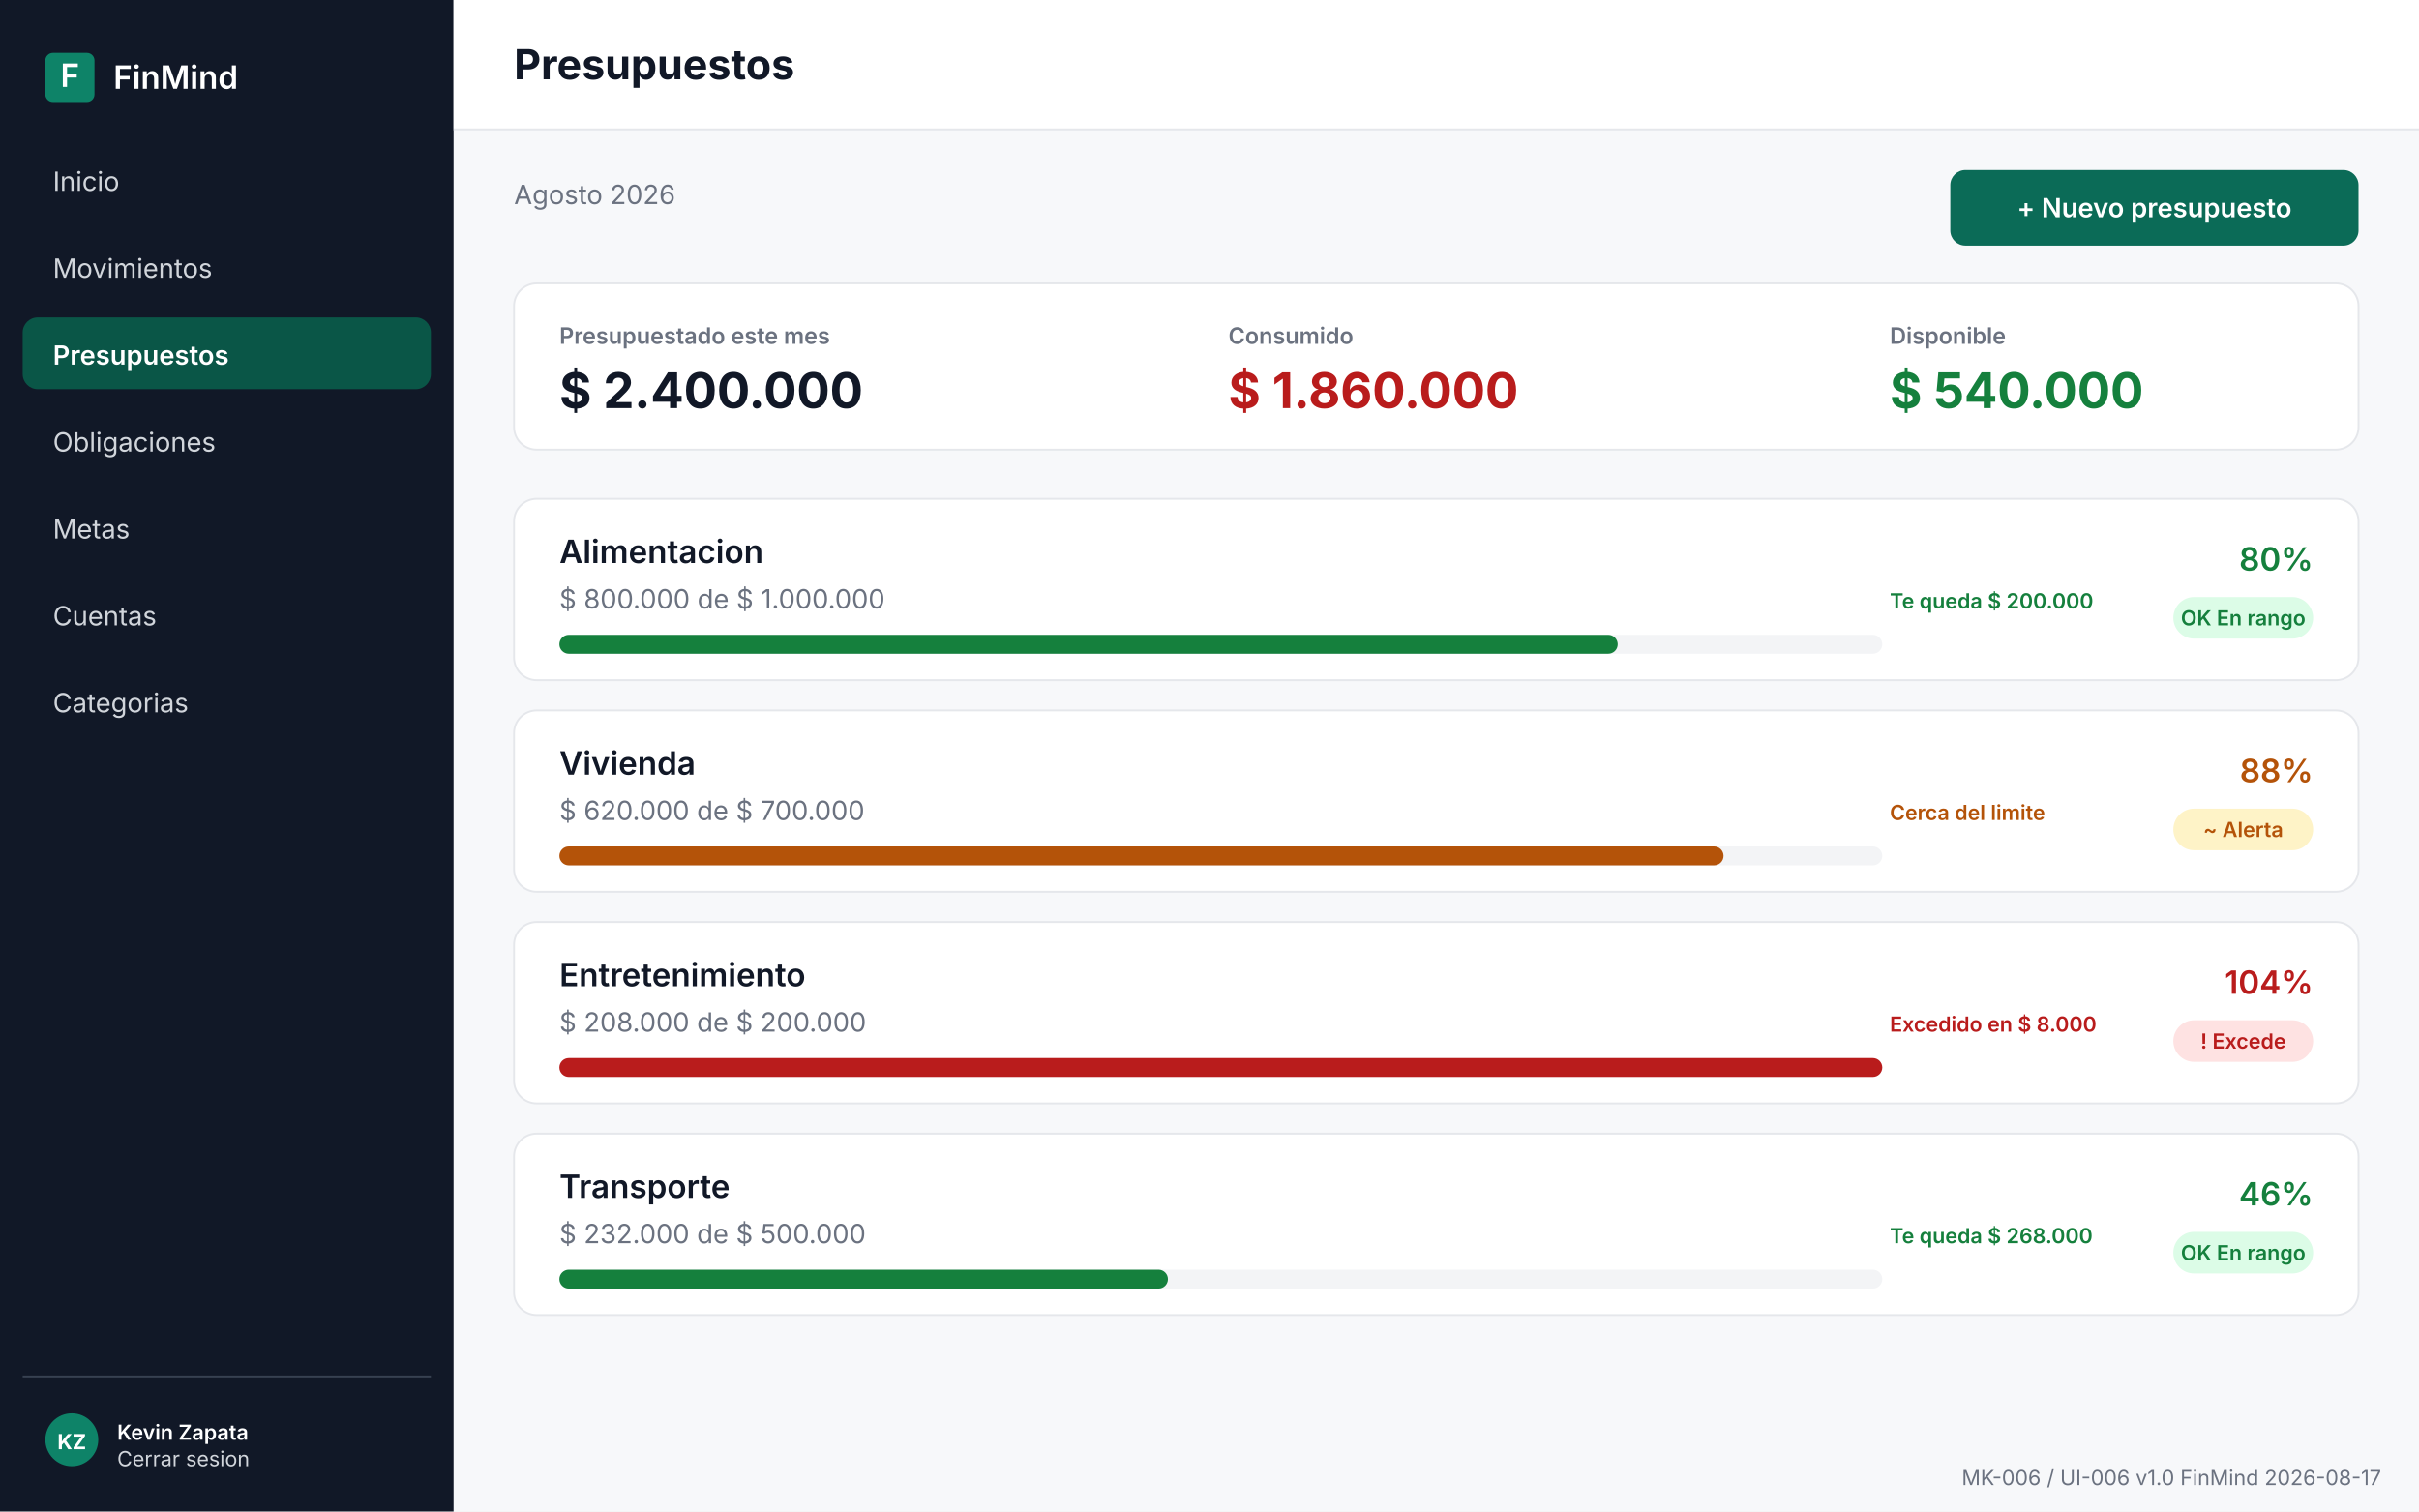
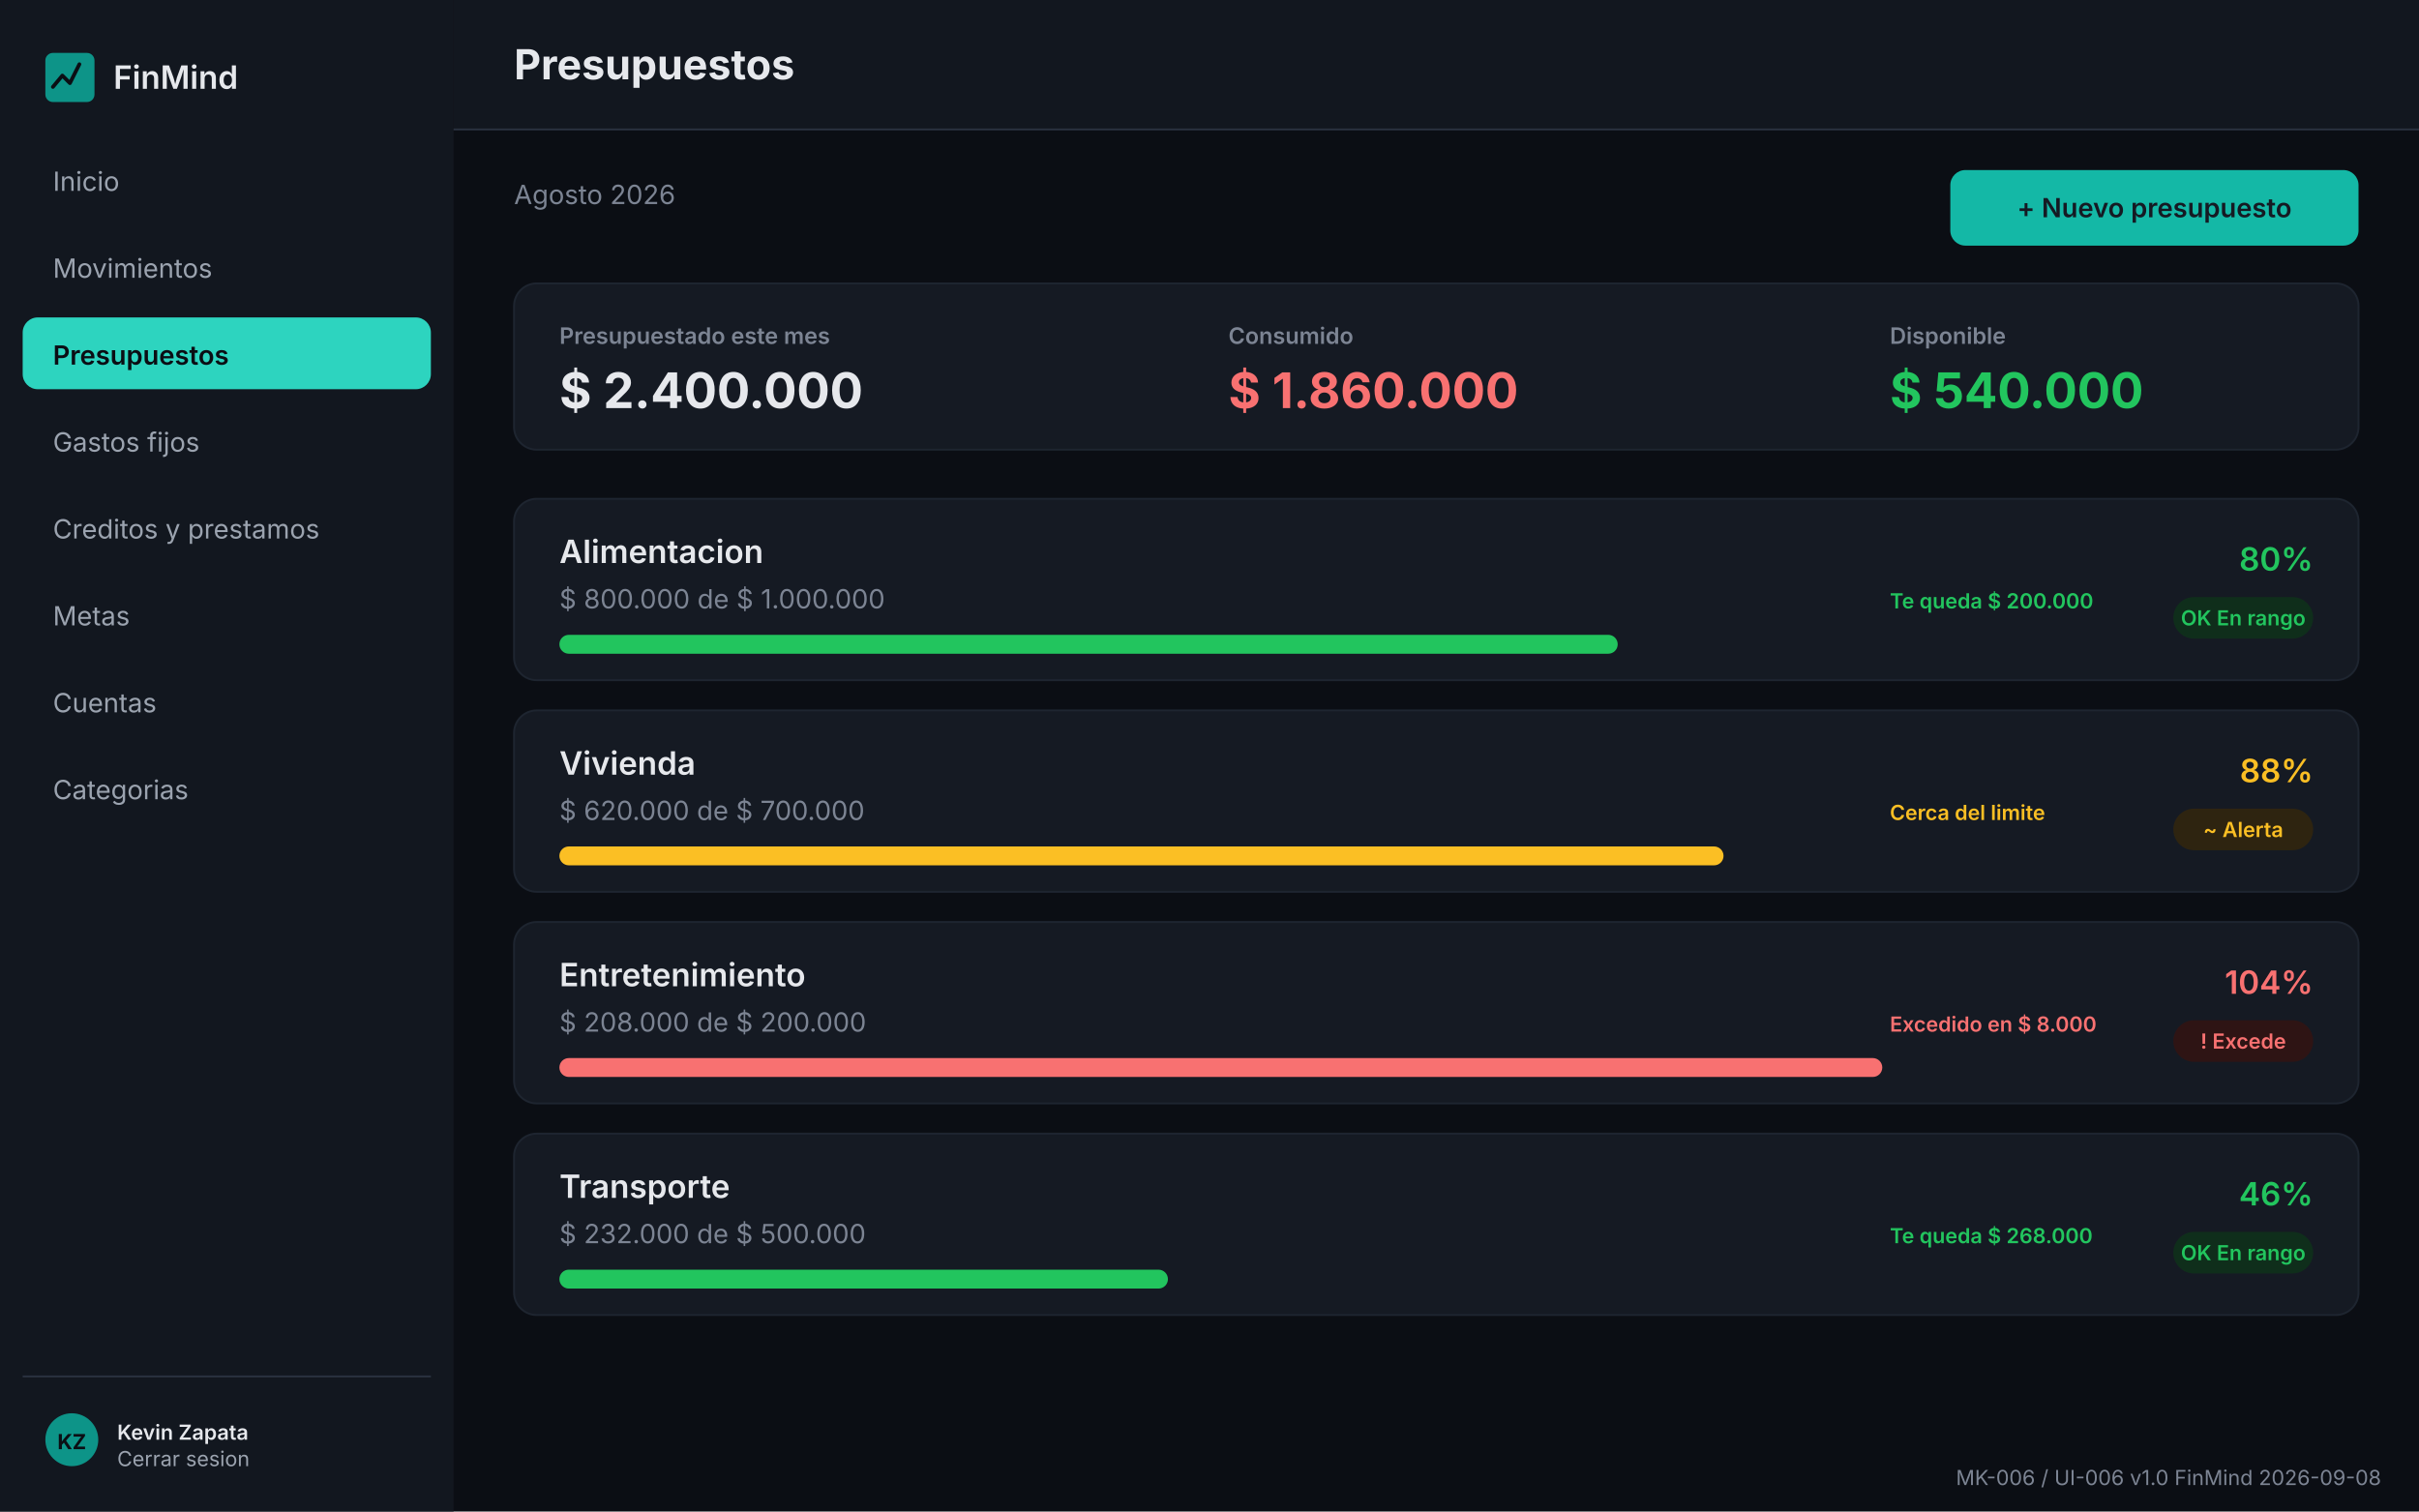
<svg xmlns="http://www.w3.org/2000/svg" viewBox="0 0 1280 800" width="1280" height="800" role="img" aria-labelledby="t d">
-   <rect x="0" y="0" width="1280" height="800" rx="0" fill="#F7F8FA" />
-   <rect x="0" y="0" width="240" height="800" rx="0" fill="#111827" />
-   <rect x="24" y="28" width="26" height="26" rx="4" fill="#0E8368" />
-   <text x="37" y="46" font-family="Inter, 'Segoe UI', system-ui, sans-serif" font-size="17" font-weight="600" fill="#FFFFFF" text-anchor="middle">F</text>
-   <text x="60" y="47" font-family="Inter, 'Segoe UI', system-ui, sans-serif" font-size="17" font-weight="600" fill="#FFFFFF" text-anchor="start">FinMind</text>
-   <text x="28" y="101" font-family="Inter, 'Segoe UI', system-ui, sans-serif" font-size="14" font-weight="400" fill="#D1D5DB" text-anchor="start">Inicio</text>
-   <text x="28" y="147" font-family="Inter, 'Segoe UI', system-ui, sans-serif" font-size="14" font-weight="400" fill="#D1D5DB" text-anchor="start">Movimientos</text>
-   <rect x="12" y="168" width="216" height="38" rx="8" fill="#0A5647" />
-   <text x="28" y="193" font-family="Inter, 'Segoe UI', system-ui, sans-serif" font-size="14" font-weight="600" fill="#FFFFFF" text-anchor="start">Presupuestos</text>
-   <text x="28" y="239" font-family="Inter, 'Segoe UI', system-ui, sans-serif" font-size="14" font-weight="400" fill="#D1D5DB" text-anchor="start">Obligaciones</text>
-   <text x="28" y="285" font-family="Inter, 'Segoe UI', system-ui, sans-serif" font-size="14" font-weight="400" fill="#D1D5DB" text-anchor="start">Metas</text>
-   <text x="28" y="331" font-family="Inter, 'Segoe UI', system-ui, sans-serif" font-size="14" font-weight="400" fill="#D1D5DB" text-anchor="start">Cuentas</text>
-   <text x="28" y="377" font-family="Inter, 'Segoe UI', system-ui, sans-serif" font-size="14" font-weight="400" fill="#D1D5DB" text-anchor="start">Categorias</text>
-   <rect x="12" y="728" width="216" height="1" rx="0" fill="#374151" />
-   <rect x="24" y="748" width="28" height="28" rx="14" fill="#0E8368" />
-   <text x="38" y="767" font-family="Inter, 'Segoe UI', system-ui, sans-serif" font-size="11" font-weight="700" fill="#FFFFFF" text-anchor="middle">KZ</text>
-   <text x="62" y="762" font-family="Inter, 'Segoe UI', system-ui, sans-serif" font-size="11" font-weight="600" fill="#FFFFFF" text-anchor="start">Kevin Zapata</text>
-   <text x="62" y="776" font-family="Inter, 'Segoe UI', system-ui, sans-serif" font-size="11" font-weight="400" fill="#D1D5DB" text-anchor="start">Cerrar sesion</text>
-   <rect x="240" y="0" width="1040" height="68" rx="0" fill="#FFFFFF" />
-   <rect x="240" y="68" width="1040" height="1" rx="0" fill="#E5E7EB" />
-   <text x="272" y="42" font-family="Inter, 'Segoe UI', system-ui, sans-serif" font-size="22" font-weight="700" fill="#111827" text-anchor="start">Presupuestos</text>
-   <text x="272" y="108" font-family="Inter, 'Segoe UI', system-ui, sans-serif" font-size="14" font-weight="400" fill="#6B7280" text-anchor="start">Agosto 2026</text>
-   <rect x="1032" y="90" width="216" height="40" rx="8" fill="#0B6B57" />
-   <text x="1140.0" y="115.0" font-family="Inter, 'Segoe UI', system-ui, sans-serif" font-size="14" font-weight="600" fill="#FFFFFF" text-anchor="middle">+ Nuevo presupuesto</text>
-   <rect x="272" y="150" width="976" height="88" rx="12" fill="#FFFFFF" stroke="#E5E7EB" stroke-width="1" />
-   <text x="296" y="182" font-family="Inter, 'Segoe UI', system-ui, sans-serif" font-size="12" font-weight="600" fill="#6B7280" text-anchor="start">Presupuestado este mes</text>
-   <text x="296" y="216" font-family="Inter, 'Segoe UI', system-ui, sans-serif" font-size="26" font-weight="700" fill="#111827" text-anchor="start">$ 2.400.000</text>
-   <text x="650" y="182" font-family="Inter, 'Segoe UI', system-ui, sans-serif" font-size="12" font-weight="600" fill="#6B7280" text-anchor="start">Consumido</text>
-   <text x="650" y="216" font-family="Inter, 'Segoe UI', system-ui, sans-serif" font-size="26" font-weight="700" fill="#B91C1C" text-anchor="start">$ 1.860.000</text>
-   <text x="1000" y="182" font-family="Inter, 'Segoe UI', system-ui, sans-serif" font-size="12" font-weight="600" fill="#6B7280" text-anchor="start">Disponible</text>
-   <text x="1000" y="216" font-family="Inter, 'Segoe UI', system-ui, sans-serif" font-size="26" font-weight="700" fill="#15803D" text-anchor="start">$ 540.000</text>
-   <rect x="272" y="264" width="976" height="96" rx="12" fill="#FFFFFF" stroke="#E5E7EB" stroke-width="1" />
-   <text x="296" y="298" font-family="Inter, 'Segoe UI', system-ui, sans-serif" font-size="17" font-weight="600" fill="#111827" text-anchor="start">Alimentacion</text>
-   <text x="296" y="322" font-family="Inter, 'Segoe UI', system-ui, sans-serif" font-size="14" font-weight="400" fill="#6B7280" text-anchor="start">$ 800.000 de $ 1.000.000</text>
-   <rect x="296" y="336" width="700" height="10" rx="5" fill="#F3F4F6" />
-   <rect x="296" y="336" width="560" height="10" rx="5" fill="#15803D" />
-   <text x="1224" y="302" font-family="Inter, 'Segoe UI', system-ui, sans-serif" font-size="17" font-weight="600" fill="#15803D" text-anchor="end">80%</text>
-   <rect x="1150" y="316" width="74" height="22" rx="11" fill="#DCFCE7" />
-   <text x="1187" y="331" font-family="Inter, 'Segoe UI', system-ui, sans-serif" font-size="11" font-weight="600" fill="#15803D" text-anchor="middle">OK En rango</text>
-   <text x="296" y="356" font-family="Inter, 'Segoe UI', system-ui, sans-serif" font-size="11" font-weight="400" fill="#111827" text-anchor="start" />
-   <text x="1000" y="322" font-family="Inter, 'Segoe UI', system-ui, sans-serif" font-size="11" font-weight="600" fill="#15803D" text-anchor="start">Te queda $ 200.000</text>
-   <rect x="272" y="376" width="976" height="96" rx="12" fill="#FFFFFF" stroke="#E5E7EB" stroke-width="1" />
-   <text x="296" y="410" font-family="Inter, 'Segoe UI', system-ui, sans-serif" font-size="17" font-weight="600" fill="#111827" text-anchor="start">Vivienda</text>
-   <text x="296" y="434" font-family="Inter, 'Segoe UI', system-ui, sans-serif" font-size="14" font-weight="400" fill="#6B7280" text-anchor="start">$ 620.000 de $ 700.000</text>
-   <rect x="296" y="448" width="700" height="10" rx="5" fill="#F3F4F6" />
-   <rect x="296" y="448" width="616" height="10" rx="5" fill="#B45309" />
-   <text x="1224" y="414" font-family="Inter, 'Segoe UI', system-ui, sans-serif" font-size="17" font-weight="600" fill="#B45309" text-anchor="end">88%</text>
-   <rect x="1150" y="428" width="74" height="22" rx="11" fill="#FEF3C7" />
-   <text x="1187" y="443" font-family="Inter, 'Segoe UI', system-ui, sans-serif" font-size="11" font-weight="600" fill="#B45309" text-anchor="middle">~ Alerta</text>
-   <text x="296" y="468" font-family="Inter, 'Segoe UI', system-ui, sans-serif" font-size="11" font-weight="400" fill="#111827" text-anchor="start" />
-   <text x="1000" y="434" font-family="Inter, 'Segoe UI', system-ui, sans-serif" font-size="11" font-weight="600" fill="#B45309" text-anchor="start">Cerca del limite</text>
-   <rect x="272" y="488" width="976" height="96" rx="12" fill="#FFFFFF" stroke="#E5E7EB" stroke-width="1" />
-   <text x="296" y="522" font-family="Inter, 'Segoe UI', system-ui, sans-serif" font-size="17" font-weight="600" fill="#111827" text-anchor="start">Entretenimiento</text>
-   <text x="296" y="546" font-family="Inter, 'Segoe UI', system-ui, sans-serif" font-size="14" font-weight="400" fill="#6B7280" text-anchor="start">$ 208.000 de $ 200.000</text>
-   <rect x="296" y="560" width="700" height="10" rx="5" fill="#F3F4F6" />
-   <rect x="296" y="560" width="700" height="10" rx="5" fill="#B91C1C" />
-   <text x="1224" y="526" font-family="Inter, 'Segoe UI', system-ui, sans-serif" font-size="17" font-weight="600" fill="#B91C1C" text-anchor="end">104%</text>
-   <rect x="1150" y="540" width="74" height="22" rx="11" fill="#FEE2E2" />
-   <text x="1187" y="555" font-family="Inter, 'Segoe UI', system-ui, sans-serif" font-size="11" font-weight="600" fill="#B91C1C" text-anchor="middle">! Excede</text>
-   <text x="296" y="580" font-family="Inter, 'Segoe UI', system-ui, sans-serif" font-size="11" font-weight="400" fill="#111827" text-anchor="start" />
-   <text x="1000" y="546" font-family="Inter, 'Segoe UI', system-ui, sans-serif" font-size="11" font-weight="600" fill="#B91C1C" text-anchor="start">Excedido en $ 8.000</text>
-   <rect x="272" y="600" width="976" height="96" rx="12" fill="#FFFFFF" stroke="#E5E7EB" stroke-width="1" />
-   <text x="296" y="634" font-family="Inter, 'Segoe UI', system-ui, sans-serif" font-size="17" font-weight="600" fill="#111827" text-anchor="start">Transporte</text>
-   <text x="296" y="658" font-family="Inter, 'Segoe UI', system-ui, sans-serif" font-size="14" font-weight="400" fill="#6B7280" text-anchor="start">$ 232.000 de $ 500.000</text>
-   <rect x="296" y="672" width="700" height="10" rx="5" fill="#F3F4F6" />
-   <rect x="296" y="672" width="322" height="10" rx="5" fill="#15803D" />
-   <text x="1224" y="638" font-family="Inter, 'Segoe UI', system-ui, sans-serif" font-size="17" font-weight="600" fill="#15803D" text-anchor="end">46%</text>
-   <rect x="1150" y="652" width="74" height="22" rx="11" fill="#DCFCE7" />
-   <text x="1187" y="667" font-family="Inter, 'Segoe UI', system-ui, sans-serif" font-size="11" font-weight="600" fill="#15803D" text-anchor="middle">OK En rango</text>
-   <text x="296" y="692" font-family="Inter, 'Segoe UI', system-ui, sans-serif" font-size="11" font-weight="400" fill="#111827" text-anchor="start" />
-   <text x="1000" y="658" font-family="Inter, 'Segoe UI', system-ui, sans-serif" font-size="11" font-weight="600" fill="#15803D" text-anchor="start">Te queda $ 268.000</text>
-   <text x="1260" y="786" font-family="Inter, 'Segoe UI', system-ui, sans-serif" font-size="11" font-weight="400" fill="#6B7280" text-anchor="end">MK-006 / UI-006  v1.0  FinMind  2026-08-17</text>
+   <rect x="0" y="0" width="1280" height="800" rx="0" fill="#0B0E14" />
+   <rect x="0" y="0" width="240" height="800" rx="0" fill="#12171F" />
+   <rect x="24" y="28" width="26" height="26" rx="4" fill="#0D9488" />
+   <polyline points="28,46 33,40 37,44 42,34" fill="none" stroke="#0B0E14" stroke-width="2" stroke-linecap="round" stroke-linejoin="round" />
+   <text x="60" y="47" font-family="Inter, 'Segoe UI', system-ui, sans-serif" font-size="17" font-weight="600" fill="#E6E8EC" text-anchor="start">FinMind</text>
+   <text x="28" y="101" font-family="Inter, 'Segoe UI', system-ui, sans-serif" font-size="14" font-weight="400" fill="#9BA3AF" text-anchor="start">Inicio</text>
+   <text x="28" y="147" font-family="Inter, 'Segoe UI', system-ui, sans-serif" font-size="14" font-weight="400" fill="#9BA3AF" text-anchor="start">Movimientos</text>
+   <rect x="12" y="168" width="216" height="38" rx="8" fill="#2DD4BF" />
+   <text x="28" y="193" font-family="Inter, 'Segoe UI', system-ui, sans-serif" font-size="14" font-weight="600" fill="#0B0E14" text-anchor="start">Presupuestos</text>
+   <text x="28" y="239" font-family="Inter, 'Segoe UI', system-ui, sans-serif" font-size="14" font-weight="400" fill="#9BA3AF" text-anchor="start">Gastos fijos</text>
+   <text x="28" y="285" font-family="Inter, 'Segoe UI', system-ui, sans-serif" font-size="14" font-weight="400" fill="#9BA3AF" text-anchor="start">Creditos y prestamos</text>
+   <text x="28" y="331" font-family="Inter, 'Segoe UI', system-ui, sans-serif" font-size="14" font-weight="400" fill="#9BA3AF" text-anchor="start">Metas</text>
+   <text x="28" y="377" font-family="Inter, 'Segoe UI', system-ui, sans-serif" font-size="14" font-weight="400" fill="#9BA3AF" text-anchor="start">Cuentas</text>
+   <text x="28" y="423" font-family="Inter, 'Segoe UI', system-ui, sans-serif" font-size="14" font-weight="400" fill="#9BA3AF" text-anchor="start">Categorias</text>
+   <rect x="12" y="728" width="216" height="1" rx="0" fill="#2A3240" />
+   <rect x="24" y="748" width="28" height="28" rx="14" fill="#0D9488" />
+   <text x="38" y="767" font-family="Inter, 'Segoe UI', system-ui, sans-serif" font-size="11" font-weight="700" fill="#0B0E14" text-anchor="middle">KZ</text>
+   <text x="62" y="762" font-family="Inter, 'Segoe UI', system-ui, sans-serif" font-size="11" font-weight="600" fill="#E6E8EC" text-anchor="start">Kevin Zapata</text>
+   <text x="62" y="776" font-family="Inter, 'Segoe UI', system-ui, sans-serif" font-size="11" font-weight="400" fill="#9BA3AF" text-anchor="start">Cerrar sesion</text>
+   <rect x="240" y="0" width="1040" height="68" rx="0" fill="#12171F" />
+   <rect x="240" y="68" width="1040" height="1" rx="0" fill="#2A3240" />
+   <text x="272" y="42" font-family="Inter, 'Segoe UI', system-ui, sans-serif" font-size="22" font-weight="700" fill="#E6E8EC" text-anchor="start">Presupuestos</text>
+   <text x="272" y="108" font-family="Inter, 'Segoe UI', system-ui, sans-serif" font-size="14" font-weight="400" fill="#7C8493" text-anchor="start">Agosto 2026</text>
+   <rect x="1032" y="90" width="216" height="40" rx="8" fill="#14B8A6" />
+   <text x="1140.0" y="115.0" font-family="Inter, 'Segoe UI', system-ui, sans-serif" font-size="14" font-weight="600" fill="#151A23" text-anchor="middle">+ Nuevo presupuesto</text>
+   <rect x="272" y="150" width="976" height="88" rx="12" fill="#151A23" stroke="#1E2530" stroke-width="1" />
+   <text x="296" y="182" font-family="Inter, 'Segoe UI', system-ui, sans-serif" font-size="12" font-weight="600" fill="#7C8493" text-anchor="start">Presupuestado este mes</text>
+   <text x="296" y="216" font-family="Inter, 'Segoe UI', system-ui, sans-serif" font-size="26" font-weight="700" fill="#E6E8EC" text-anchor="start">$ 2.400.000</text>
+   <text x="650" y="182" font-family="Inter, 'Segoe UI', system-ui, sans-serif" font-size="12" font-weight="600" fill="#7C8493" text-anchor="start">Consumido</text>
+   <text x="650" y="216" font-family="Inter, 'Segoe UI', system-ui, sans-serif" font-size="26" font-weight="700" fill="#F87171" text-anchor="start">$ 1.860.000</text>
+   <text x="1000" y="182" font-family="Inter, 'Segoe UI', system-ui, sans-serif" font-size="12" font-weight="600" fill="#7C8493" text-anchor="start">Disponible</text>
+   <text x="1000" y="216" font-family="Inter, 'Segoe UI', system-ui, sans-serif" font-size="26" font-weight="700" fill="#22C55E" text-anchor="start">$ 540.000</text>
+   <rect x="272" y="264" width="976" height="96" rx="12" fill="#151A23" stroke="#1E2530" stroke-width="1" />
+   <text x="296" y="298" font-family="Inter, 'Segoe UI', system-ui, sans-serif" font-size="17" font-weight="600" fill="#E6E8EC" text-anchor="start">Alimentacion</text>
+   <text x="296" y="322" font-family="Inter, 'Segoe UI', system-ui, sans-serif" font-size="14" font-weight="400" fill="#7C8493" text-anchor="start">$ 800.000 de $ 1.000.000</text>
+   <rect x="296" y="336" width="700" height="10" rx="5" fill="#151A23" />
+   <rect x="296" y="336" width="560" height="10" rx="5" fill="#22C55E" />
+   <text x="1224" y="302" font-family="Inter, 'Segoe UI', system-ui, sans-serif" font-size="17" font-weight="600" fill="#22C55E" text-anchor="end">80%</text>
+   <rect x="1150" y="316" width="74" height="22" rx="11" fill="#0F2E1B" />
+   <text x="1187" y="331" font-family="Inter, 'Segoe UI', system-ui, sans-serif" font-size="11" font-weight="600" fill="#22C55E" text-anchor="middle">OK En rango</text>
+   <text x="296" y="356" font-family="Inter, 'Segoe UI', system-ui, sans-serif" font-size="11" font-weight="400" fill="#E6E8EC" text-anchor="start" />
+   <text x="1000" y="322" font-family="Inter, 'Segoe UI', system-ui, sans-serif" font-size="11" font-weight="600" fill="#22C55E" text-anchor="start">Te queda $ 200.000</text>
+   <rect x="272" y="376" width="976" height="96" rx="12" fill="#151A23" stroke="#1E2530" stroke-width="1" />
+   <text x="296" y="410" font-family="Inter, 'Segoe UI', system-ui, sans-serif" font-size="17" font-weight="600" fill="#E6E8EC" text-anchor="start">Vivienda</text>
+   <text x="296" y="434" font-family="Inter, 'Segoe UI', system-ui, sans-serif" font-size="14" font-weight="400" fill="#7C8493" text-anchor="start">$ 620.000 de $ 700.000</text>
+   <rect x="296" y="448" width="700" height="10" rx="5" fill="#151A23" />
+   <rect x="296" y="448" width="616" height="10" rx="5" fill="#FBBF24" />
+   <text x="1224" y="414" font-family="Inter, 'Segoe UI', system-ui, sans-serif" font-size="17" font-weight="600" fill="#FBBF24" text-anchor="end">88%</text>
+   <rect x="1150" y="428" width="74" height="22" rx="11" fill="#2E2410" />
+   <text x="1187" y="443" font-family="Inter, 'Segoe UI', system-ui, sans-serif" font-size="11" font-weight="600" fill="#FBBF24" text-anchor="middle">~ Alerta</text>
+   <text x="296" y="468" font-family="Inter, 'Segoe UI', system-ui, sans-serif" font-size="11" font-weight="400" fill="#E6E8EC" text-anchor="start" />
+   <text x="1000" y="434" font-family="Inter, 'Segoe UI', system-ui, sans-serif" font-size="11" font-weight="600" fill="#FBBF24" text-anchor="start">Cerca del limite</text>
+   <rect x="272" y="488" width="976" height="96" rx="12" fill="#151A23" stroke="#1E2530" stroke-width="1" />
+   <text x="296" y="522" font-family="Inter, 'Segoe UI', system-ui, sans-serif" font-size="17" font-weight="600" fill="#E6E8EC" text-anchor="start">Entretenimiento</text>
+   <text x="296" y="546" font-family="Inter, 'Segoe UI', system-ui, sans-serif" font-size="14" font-weight="400" fill="#7C8493" text-anchor="start">$ 208.000 de $ 200.000</text>
+   <rect x="296" y="560" width="700" height="10" rx="5" fill="#151A23" />
+   <rect x="296" y="560" width="700" height="10" rx="5" fill="#F87171" />
+   <text x="1224" y="526" font-family="Inter, 'Segoe UI', system-ui, sans-serif" font-size="17" font-weight="600" fill="#F87171" text-anchor="end">104%</text>
+   <rect x="1150" y="540" width="74" height="22" rx="11" fill="#2E1414" />
+   <text x="1187" y="555" font-family="Inter, 'Segoe UI', system-ui, sans-serif" font-size="11" font-weight="600" fill="#F87171" text-anchor="middle">! Excede</text>
+   <text x="296" y="580" font-family="Inter, 'Segoe UI', system-ui, sans-serif" font-size="11" font-weight="400" fill="#E6E8EC" text-anchor="start" />
+   <text x="1000" y="546" font-family="Inter, 'Segoe UI', system-ui, sans-serif" font-size="11" font-weight="600" fill="#F87171" text-anchor="start">Excedido en $ 8.000</text>
+   <rect x="272" y="600" width="976" height="96" rx="12" fill="#151A23" stroke="#1E2530" stroke-width="1" />
+   <text x="296" y="634" font-family="Inter, 'Segoe UI', system-ui, sans-serif" font-size="17" font-weight="600" fill="#E6E8EC" text-anchor="start">Transporte</text>
+   <text x="296" y="658" font-family="Inter, 'Segoe UI', system-ui, sans-serif" font-size="14" font-weight="400" fill="#7C8493" text-anchor="start">$ 232.000 de $ 500.000</text>
+   <rect x="296" y="672" width="700" height="10" rx="5" fill="#151A23" />
+   <rect x="296" y="672" width="322" height="10" rx="5" fill="#22C55E" />
+   <text x="1224" y="638" font-family="Inter, 'Segoe UI', system-ui, sans-serif" font-size="17" font-weight="600" fill="#22C55E" text-anchor="end">46%</text>
+   <rect x="1150" y="652" width="74" height="22" rx="11" fill="#0F2E1B" />
+   <text x="1187" y="667" font-family="Inter, 'Segoe UI', system-ui, sans-serif" font-size="11" font-weight="600" fill="#22C55E" text-anchor="middle">OK En rango</text>
+   <text x="296" y="692" font-family="Inter, 'Segoe UI', system-ui, sans-serif" font-size="11" font-weight="400" fill="#E6E8EC" text-anchor="start" />
+   <text x="1000" y="658" font-family="Inter, 'Segoe UI', system-ui, sans-serif" font-size="11" font-weight="600" fill="#22C55E" text-anchor="start">Te queda $ 268.000</text>
+   <text x="1260" y="786" font-family="Inter, 'Segoe UI', system-ui, sans-serif" font-size="11" font-weight="400" fill="#7C8493" text-anchor="end">MK-006 / UI-006  v1.0  FinMind  2026-09-08</text>
</svg>
